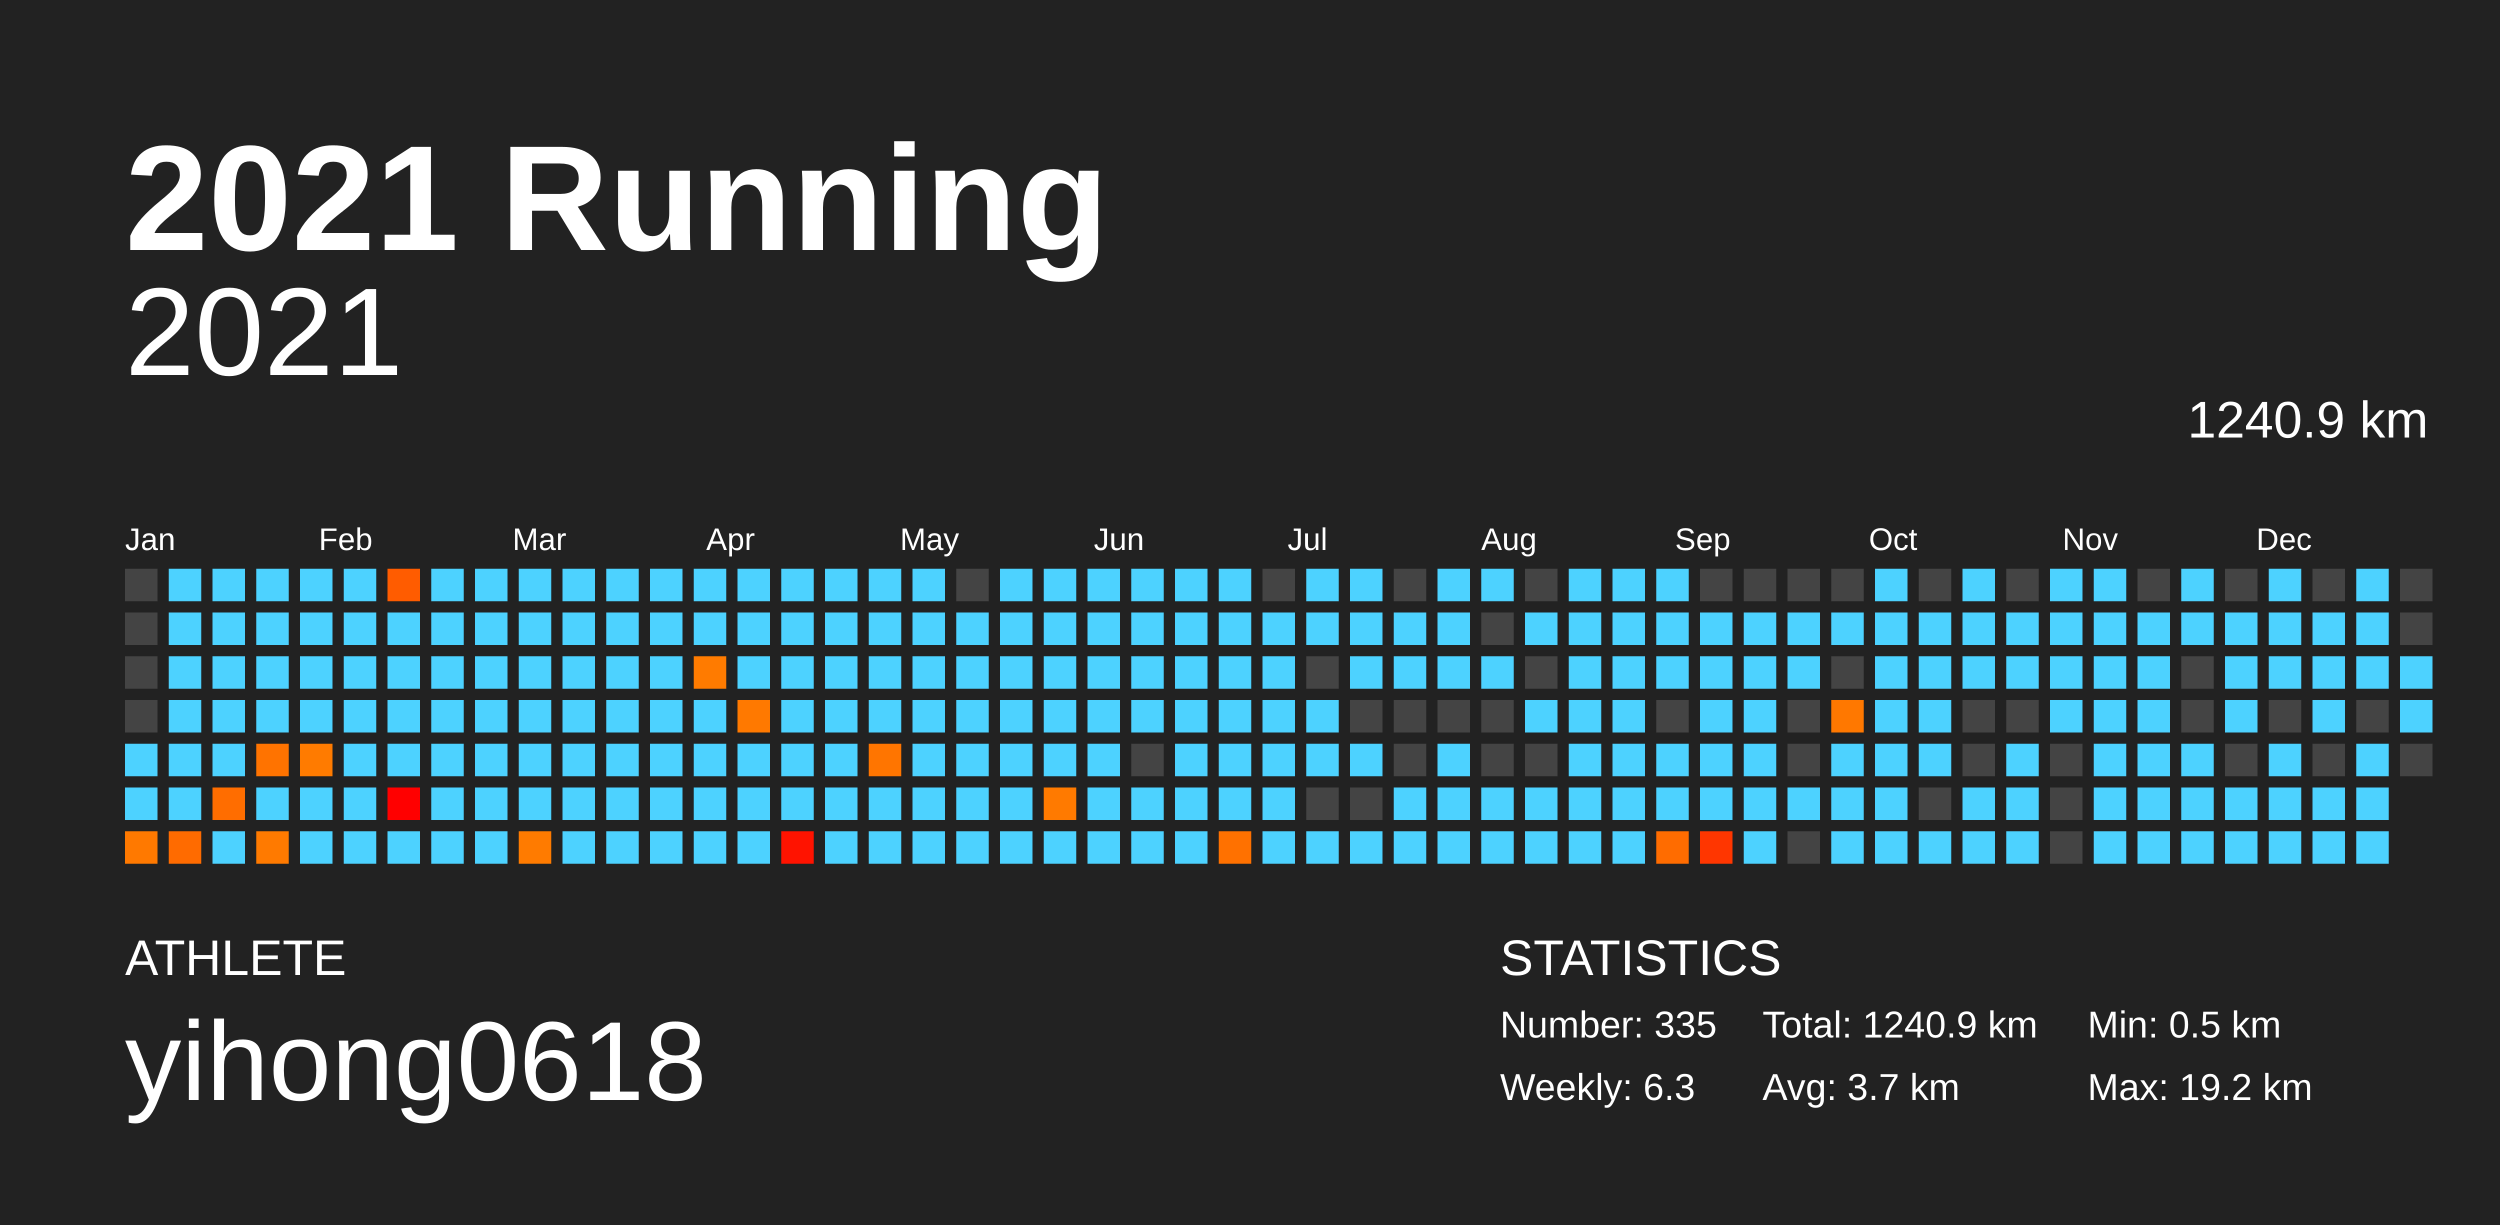
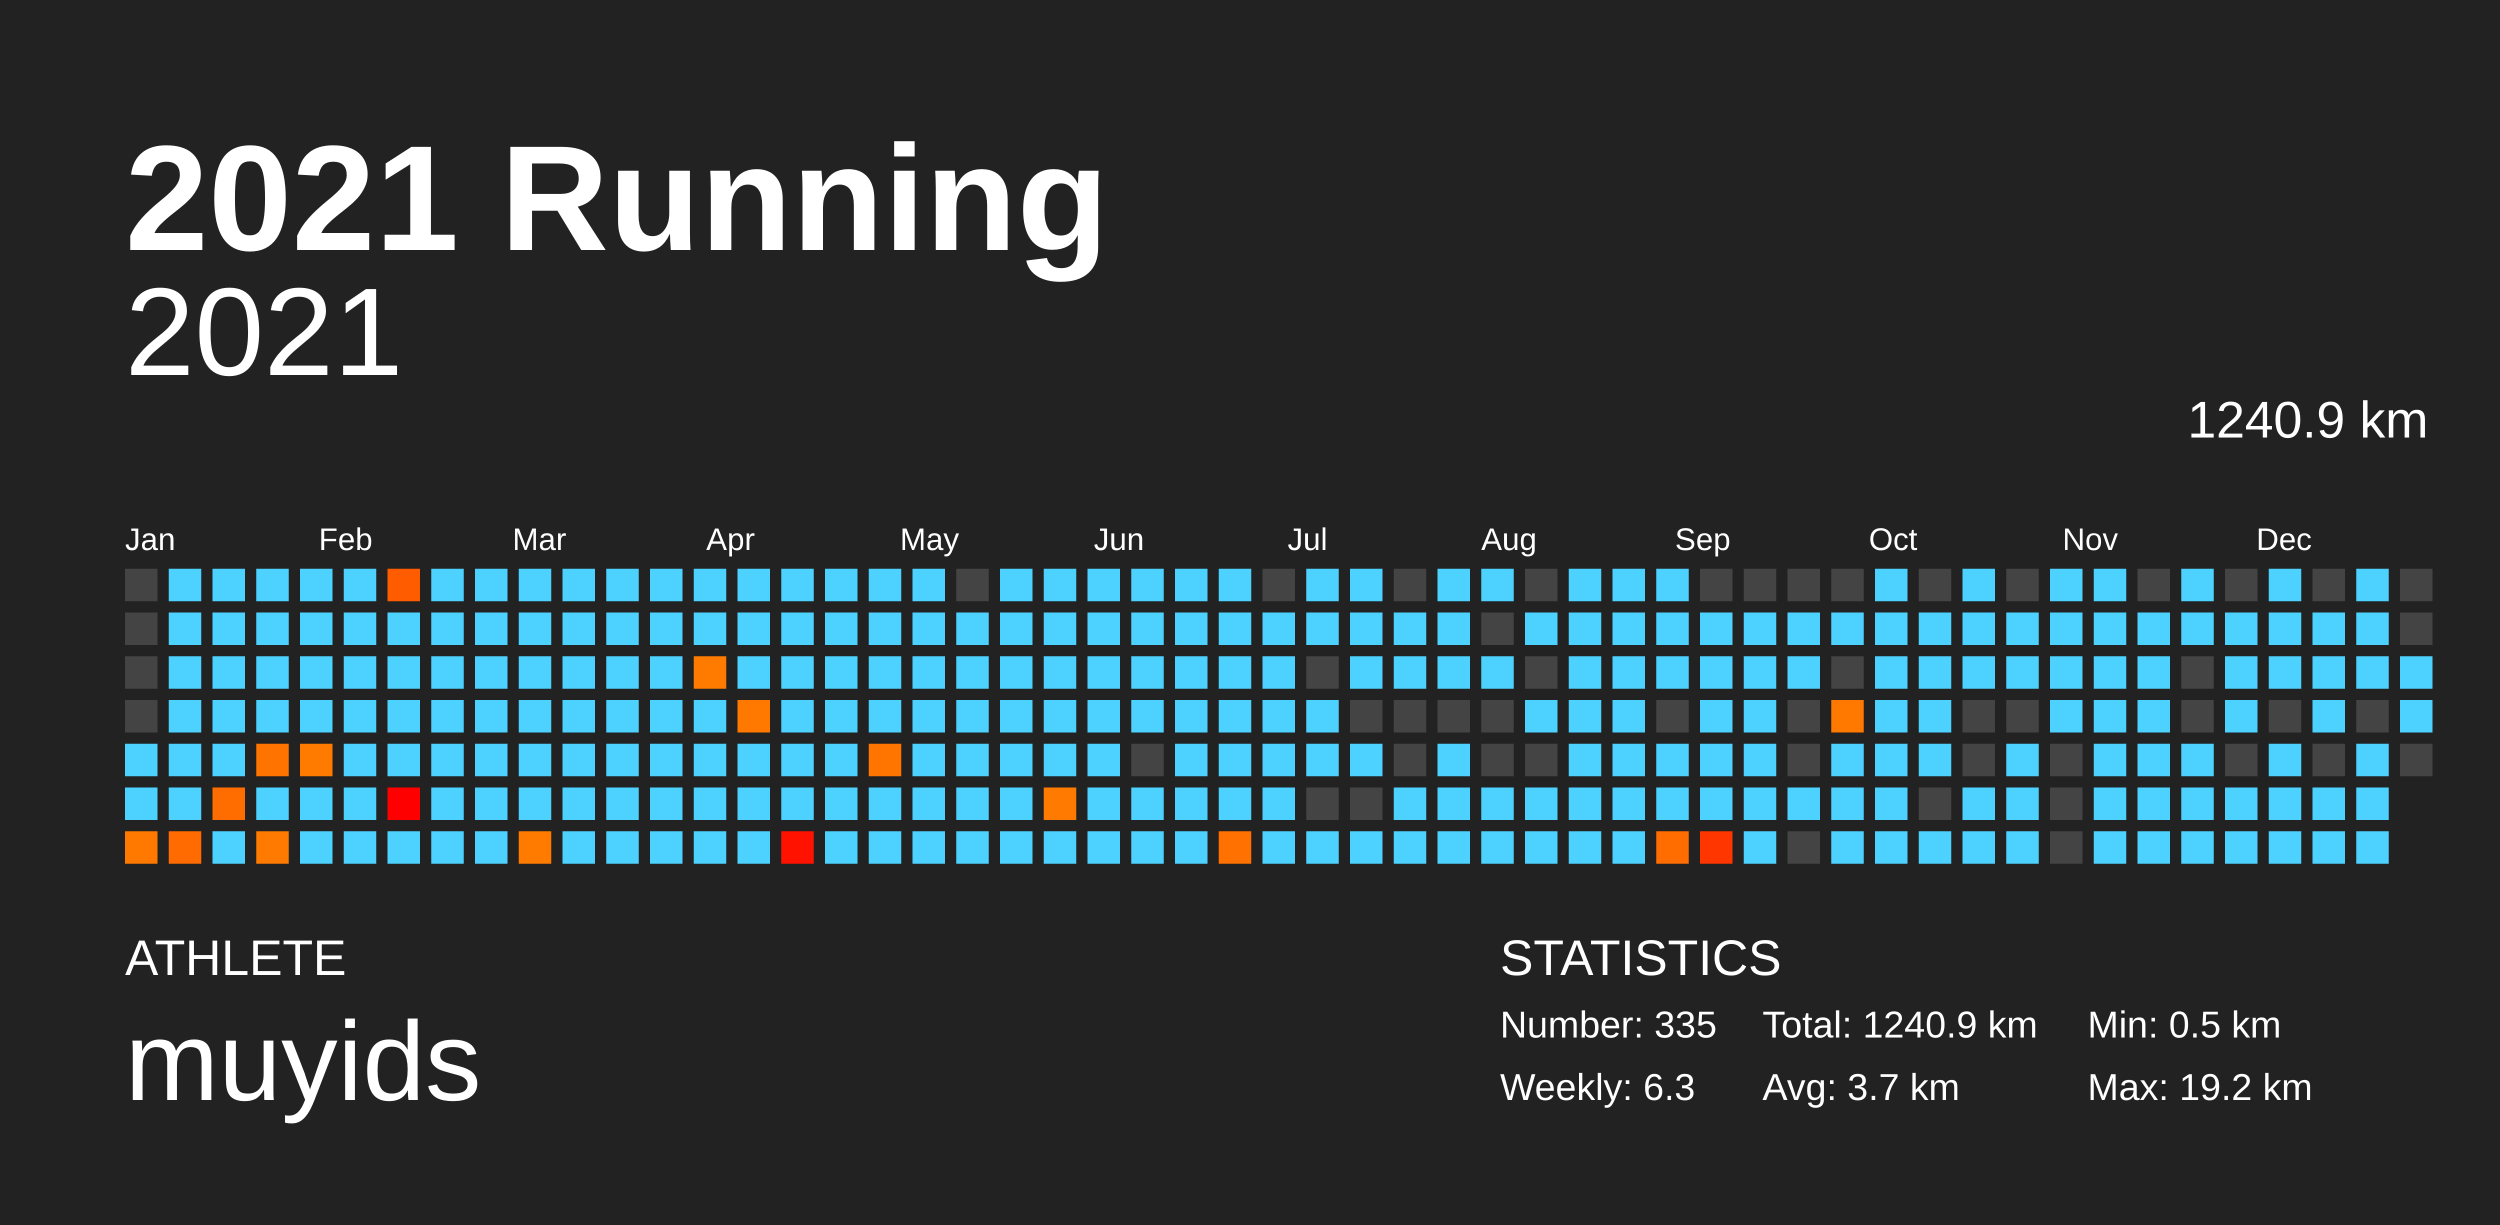
<svg xmlns="http://www.w3.org/2000/svg" baseProfile="full" height="98mm" version="1.1" viewBox="0,0,200,98" width="200mm">
  <defs />
  <rect fill="#222222" height="98" width="200" x="0" y="0" />
  <text fill="#FFFFFF" style="font-size:12px; font-family:Arial; font-weight:bold;" x="10" y="20">2021 Running</text>
  <text fill="#FFFFFF" style="font-size:4px; font-family:Arial" x="10" y="78">ATHLETE</text>
-   <text fill="#FFFFFF" style="font-size:9px; font-family:Arial" x="10" y="88">yihong0618</text>
+   <text fill="#FFFFFF" style="font-size:9px; font-family:Arial" x="10" y="88">muyids</text>
  <text fill="#FFFFFF" style="font-size:4px; font-family:Arial" x="120" y="78">STATISTICS</text>
  <text fill="#FFFFFF" style="font-size:3px; font-family:Arial" x="120" y="83">Number: 335</text>
  <text fill="#FFFFFF" style="font-size:3px; font-family:Arial" x="120" y="88">Weekly: 6.3</text>
  <text fill="#FFFFFF" style="font-size:3px; font-family:Arial" x="141" y="83">Total: 1240.9 km</text>
  <text fill="#FFFFFF" style="font-size:3px; font-family:Arial" x="141" y="88">Avg: 3.7 km</text>
  <text fill="#FFFFFF" style="font-size:3px; font-family:Arial" x="167" y="83">Min: 0.5 km</text>
  <text fill="#FFFFFF" style="font-size:3px; font-family:Arial" x="167" y="88">Max: 19.2 km</text>
  <text alignment-baseline="hanging" fill="#FFFFFF" style="font-size:10.0px; font-family:Arial;" x="10" y="30">2021</text>
  <text alignment-baseline="hanging" fill="#FFFFFF" style="font-size:4.125px; font-family:Arial;" x="175" y="35">1240.9 km</text>
  <text fill="#FFFFFF" style="font-size:2.5px; font-family:Arial" x="10.0" y="44">Jan</text>
  <text fill="#FFFFFF" style="font-size:2.5px; font-family:Arial" x="25.5" y="44">Feb</text>
  <text fill="#FFFFFF" style="font-size:2.5px; font-family:Arial" x="41.0" y="44">Mar</text>
  <text fill="#FFFFFF" style="font-size:2.5px; font-family:Arial" x="56.5" y="44">Apr</text>
  <text fill="#FFFFFF" style="font-size:2.5px; font-family:Arial" x="72.0" y="44">May</text>
  <text fill="#FFFFFF" style="font-size:2.5px; font-family:Arial" x="87.5" y="44">Jun</text>
  <text fill="#FFFFFF" style="font-size:2.5px; font-family:Arial" x="103.0" y="44">Jul</text>
  <text fill="#FFFFFF" style="font-size:2.5px; font-family:Arial" x="118.5" y="44">Aug</text>
  <text fill="#FFFFFF" style="font-size:2.5px; font-family:Arial" x="134.0" y="44">Sep</text>
  <text fill="#FFFFFF" style="font-size:2.5px; font-family:Arial" x="149.5" y="44">Oct</text>
  <text fill="#FFFFFF" style="font-size:2.5px; font-family:Arial" x="165.0" y="44">Nov</text>
  <text fill="#FFFFFF" style="font-size:2.5px; font-family:Arial" x="180.5" y="44">Dec</text>
  <rect fill="#444444" height="2.6" width="2.6" x="10.0" y="45.5" />
  <rect fill="#444444" height="2.6" width="2.6" x="10.0" y="49.0" />
  <rect fill="#444444" height="2.6" width="2.6" x="10.0" y="52.5" />
  <rect fill="#444444" height="2.6" width="2.6" x="10.0" y="56.0" />
  <rect fill="#4dd2ff" height="2.6" width="2.6" x="10.0" y="59.5" />
  <rect fill="#4dd2ff" height="2.6" width="2.6" x="10.0" y="63.0" />
  <rect fill="#ff7900" height="2.6" width="2.6" x="10.0" y="66.5" />
  <rect fill="#4dd2ff" height="2.6" width="2.6" x="13.5" y="45.5" />
  <rect fill="#4dd2ff" height="2.6" width="2.6" x="13.5" y="49.0" />
  <rect fill="#4dd2ff" height="2.6" width="2.6" x="13.5" y="52.5" />
  <rect fill="#4dd2ff" height="2.6" width="2.6" x="13.5" y="56.0" />
  <rect fill="#4dd2ff" height="2.6" width="2.6" x="13.5" y="59.5" />
  <rect fill="#4dd2ff" height="2.6" width="2.6" x="13.5" y="63.0" />
  <rect fill="#ff6b00" height="2.6" width="2.6" x="13.5" y="66.5" />
  <rect fill="#4dd2ff" height="2.6" width="2.6" x="17.0" y="45.5" />
  <rect fill="#4dd2ff" height="2.6" width="2.6" x="17.0" y="49.0" />
  <rect fill="#4dd2ff" height="2.6" width="2.6" x="17.0" y="52.5" />
  <rect fill="#4dd2ff" height="2.6" width="2.6" x="17.0" y="56.0" />
  <rect fill="#4dd2ff" height="2.6" width="2.6" x="17.0" y="59.5" />
  <rect fill="#ff6d00" height="2.6" width="2.6" x="17.0" y="63.0" />
  <rect fill="#4dd2ff" height="2.6" width="2.6" x="17.0" y="66.5" />
  <rect fill="#4dd2ff" height="2.6" width="2.6" x="20.5" y="45.5" />
  <rect fill="#4dd2ff" height="2.6" width="2.6" x="20.5" y="49.0" />
  <rect fill="#4dd2ff" height="2.6" width="2.6" x="20.5" y="52.5" />
  <rect fill="#4dd2ff" height="2.6" width="2.6" x="20.5" y="56.0" />
  <rect fill="#ff7300" height="2.6" width="2.6" x="20.5" y="59.5" />
  <rect fill="#4dd2ff" height="2.6" width="2.6" x="20.5" y="63.0" />
  <rect fill="#ff7a00" height="2.6" width="2.6" x="20.5" y="66.5" />
  <rect fill="#4dd2ff" height="2.6" width="2.6" x="24.0" y="45.5" />
  <rect fill="#4dd2ff" height="2.6" width="2.6" x="24.0" y="49.0" />
  <rect fill="#4dd2ff" height="2.6" width="2.6" x="24.0" y="52.5" />
  <rect fill="#4dd2ff" height="2.6" width="2.6" x="24.0" y="56.0" />
  <rect fill="#ff7b00" height="2.6" width="2.6" x="24.0" y="59.5" />
  <rect fill="#4dd2ff" height="2.6" width="2.6" x="24.0" y="63.0" />
  <rect fill="#4dd2ff" height="2.6" width="2.6" x="24.0" y="66.5" />
  <rect fill="#4dd2ff" height="2.6" width="2.6" x="27.5" y="45.5" />
  <rect fill="#4dd2ff" height="2.6" width="2.6" x="27.5" y="49.0" />
  <rect fill="#4dd2ff" height="2.6" width="2.6" x="27.5" y="52.5" />
  <rect fill="#4dd2ff" height="2.6" width="2.6" x="27.5" y="56.0" />
  <rect fill="#4dd2ff" height="2.6" width="2.6" x="27.5" y="59.5" />
  <rect fill="#4dd2ff" height="2.6" width="2.6" x="27.5" y="63.0" />
  <rect fill="#4dd2ff" height="2.6" width="2.6" x="27.5" y="66.5" />
  <rect fill="#ff5c00" height="2.6" width="2.6" x="31.0" y="45.5" />
  <rect fill="#4dd2ff" height="2.6" width="2.6" x="31.0" y="49.0" />
  <rect fill="#4dd2ff" height="2.6" width="2.6" x="31.0" y="52.5" />
  <rect fill="#4dd2ff" height="2.6" width="2.6" x="31.0" y="56.0" />
  <rect fill="#4dd2ff" height="2.6" width="2.6" x="31.0" y="59.5" />
  <rect fill="#ff0000" height="2.6" width="2.6" x="31.0" y="63.0" />
  <rect fill="#4dd2ff" height="2.6" width="2.6" x="31.0" y="66.5" />
  <rect fill="#4dd2ff" height="2.6" width="2.6" x="34.5" y="45.5" />
  <rect fill="#4dd2ff" height="2.6" width="2.6" x="34.5" y="49.0" />
  <rect fill="#4dd2ff" height="2.6" width="2.6" x="34.5" y="52.5" />
  <rect fill="#4dd2ff" height="2.6" width="2.6" x="34.5" y="56.0" />
  <rect fill="#4dd2ff" height="2.6" width="2.6" x="34.5" y="59.5" />
  <rect fill="#4dd2ff" height="2.6" width="2.6" x="34.5" y="63.0" />
  <rect fill="#4dd2ff" height="2.6" width="2.6" x="34.5" y="66.5" />
  <rect fill="#4dd2ff" height="2.6" width="2.6" x="38.0" y="45.5" />
  <rect fill="#4dd2ff" height="2.6" width="2.6" x="38.0" y="49.0" />
  <rect fill="#4dd2ff" height="2.6" width="2.6" x="38.0" y="52.5" />
  <rect fill="#4dd2ff" height="2.6" width="2.6" x="38.0" y="56.0" />
  <rect fill="#4dd2ff" height="2.6" width="2.6" x="38.0" y="59.5" />
  <rect fill="#4dd2ff" height="2.6" width="2.6" x="38.0" y="63.0" />
  <rect fill="#4dd2ff" height="2.6" width="2.6" x="38.0" y="66.5" />
  <rect fill="#4dd2ff" height="2.6" width="2.6" x="41.5" y="45.5" />
  <rect fill="#4dd2ff" height="2.6" width="2.6" x="41.5" y="49.0" />
  <rect fill="#4dd2ff" height="2.6" width="2.6" x="41.5" y="52.5" />
  <rect fill="#4dd2ff" height="2.6" width="2.6" x="41.5" y="56.0" />
  <rect fill="#4dd2ff" height="2.6" width="2.6" x="41.5" y="59.5" />
  <rect fill="#4dd2ff" height="2.6" width="2.6" x="41.5" y="63.0" />
  <rect fill="#ff7b00" height="2.6" width="2.6" x="41.5" y="66.5" />
  <rect fill="#4dd2ff" height="2.6" width="2.6" x="45.0" y="45.5" />
  <rect fill="#4dd2ff" height="2.6" width="2.6" x="45.0" y="49.0" />
  <rect fill="#4dd2ff" height="2.6" width="2.6" x="45.0" y="52.5" />
  <rect fill="#4dd2ff" height="2.6" width="2.6" x="45.0" y="56.0" />
  <rect fill="#4dd2ff" height="2.6" width="2.6" x="45.0" y="59.5" />
  <rect fill="#4dd2ff" height="2.6" width="2.6" x="45.0" y="63.0" />
  <rect fill="#4dd2ff" height="2.6" width="2.6" x="45.0" y="66.5" />
  <rect fill="#4dd2ff" height="2.6" width="2.6" x="48.5" y="45.5" />
  <rect fill="#4dd2ff" height="2.6" width="2.6" x="48.5" y="49.0" />
  <rect fill="#4dd2ff" height="2.6" width="2.6" x="48.5" y="52.5" />
  <rect fill="#4dd2ff" height="2.6" width="2.6" x="48.5" y="56.0" />
  <rect fill="#4dd2ff" height="2.6" width="2.6" x="48.5" y="59.5" />
  <rect fill="#4dd2ff" height="2.6" width="2.6" x="48.5" y="63.0" />
  <rect fill="#4dd2ff" height="2.6" width="2.6" x="48.5" y="66.5" />
  <rect fill="#4dd2ff" height="2.6" width="2.6" x="52.0" y="45.5" />
  <rect fill="#4dd2ff" height="2.6" width="2.6" x="52.0" y="49.0" />
  <rect fill="#4dd2ff" height="2.6" width="2.6" x="52.0" y="52.5" />
  <rect fill="#4dd2ff" height="2.6" width="2.6" x="52.0" y="56.0" />
  <rect fill="#4dd2ff" height="2.6" width="2.6" x="52.0" y="59.5" />
  <rect fill="#4dd2ff" height="2.6" width="2.6" x="52.0" y="63.0" />
  <rect fill="#4dd2ff" height="2.6" width="2.6" x="52.0" y="66.5" />
  <rect fill="#4dd2ff" height="2.6" width="2.6" x="55.5" y="45.5" />
  <rect fill="#4dd2ff" height="2.6" width="2.6" x="55.5" y="49.0" />
  <rect fill="#ff7b00" height="2.6" width="2.6" x="55.5" y="52.5" />
  <rect fill="#4dd2ff" height="2.6" width="2.6" x="55.5" y="56.0" />
  <rect fill="#4dd2ff" height="2.6" width="2.6" x="55.5" y="59.5" />
  <rect fill="#4dd2ff" height="2.6" width="2.6" x="55.5" y="63.0" />
  <rect fill="#4dd2ff" height="2.6" width="2.6" x="55.5" y="66.5" />
  <rect fill="#4dd2ff" height="2.6" width="2.6" x="59.0" y="45.5" />
  <rect fill="#4dd2ff" height="2.6" width="2.6" x="59.0" y="49.0" />
  <rect fill="#4dd2ff" height="2.6" width="2.6" x="59.0" y="52.5" />
  <rect fill="#ff7900" height="2.6" width="2.6" x="59.0" y="56.0" />
  <rect fill="#4dd2ff" height="2.6" width="2.6" x="59.0" y="59.5" />
  <rect fill="#4dd2ff" height="2.6" width="2.6" x="59.0" y="63.0" />
  <rect fill="#4dd2ff" height="2.6" width="2.6" x="59.0" y="66.5" />
  <rect fill="#4dd2ff" height="2.6" width="2.6" x="62.5" y="45.5" />
  <rect fill="#4dd2ff" height="2.6" width="2.6" x="62.5" y="49.0" />
  <rect fill="#4dd2ff" height="2.6" width="2.6" x="62.5" y="52.5" />
  <rect fill="#4dd2ff" height="2.6" width="2.6" x="62.5" y="56.0" />
  <rect fill="#4dd2ff" height="2.6" width="2.6" x="62.5" y="59.5" />
  <rect fill="#4dd2ff" height="2.6" width="2.6" x="62.5" y="63.0" />
  <rect fill="#ff1300" height="2.6" width="2.6" x="62.5" y="66.5" />
  <rect fill="#4dd2ff" height="2.6" width="2.6" x="66.0" y="45.5" />
  <rect fill="#4dd2ff" height="2.6" width="2.6" x="66.0" y="49.0" />
  <rect fill="#4dd2ff" height="2.6" width="2.6" x="66.0" y="52.5" />
  <rect fill="#4dd2ff" height="2.6" width="2.6" x="66.0" y="56.0" />
  <rect fill="#4dd2ff" height="2.6" width="2.6" x="66.0" y="59.5" />
  <rect fill="#4dd2ff" height="2.6" width="2.6" x="66.0" y="63.0" />
  <rect fill="#4dd2ff" height="2.6" width="2.6" x="66.0" y="66.5" />
  <rect fill="#4dd2ff" height="2.6" width="2.6" x="69.5" y="45.5" />
  <rect fill="#4dd2ff" height="2.6" width="2.6" x="69.5" y="49.0" />
  <rect fill="#4dd2ff" height="2.6" width="2.6" x="69.5" y="52.5" />
  <rect fill="#4dd2ff" height="2.6" width="2.6" x="69.5" y="56.0" />
  <rect fill="#ff7500" height="2.6" width="2.6" x="69.5" y="59.5" />
  <rect fill="#4dd2ff" height="2.6" width="2.6" x="69.5" y="63.0" />
  <rect fill="#4dd2ff" height="2.6" width="2.6" x="69.5" y="66.5" />
  <rect fill="#4dd2ff" height="2.6" width="2.6" x="73.0" y="45.5" />
  <rect fill="#4dd2ff" height="2.6" width="2.6" x="73.0" y="49.0" />
  <rect fill="#4dd2ff" height="2.6" width="2.6" x="73.0" y="52.5" />
  <rect fill="#4dd2ff" height="2.6" width="2.6" x="73.0" y="56.0" />
  <rect fill="#4dd2ff" height="2.6" width="2.6" x="73.0" y="59.5" />
  <rect fill="#4dd2ff" height="2.6" width="2.6" x="73.0" y="63.0" />
  <rect fill="#4dd2ff" height="2.6" width="2.6" x="73.0" y="66.5" />
  <rect fill="#444444" height="2.6" width="2.6" x="76.5" y="45.5" />
  <rect fill="#4dd2ff" height="2.6" width="2.6" x="76.5" y="49.0" />
  <rect fill="#4dd2ff" height="2.6" width="2.6" x="76.5" y="52.5" />
  <rect fill="#4dd2ff" height="2.6" width="2.6" x="76.5" y="56.0" />
  <rect fill="#4dd2ff" height="2.6" width="2.6" x="76.5" y="59.5" />
  <rect fill="#4dd2ff" height="2.6" width="2.6" x="76.5" y="63.0" />
  <rect fill="#4dd2ff" height="2.6" width="2.6" x="76.5" y="66.5" />
  <rect fill="#4dd2ff" height="2.6" width="2.6" x="80.0" y="45.5" />
  <rect fill="#4dd2ff" height="2.6" width="2.6" x="80.0" y="49.0" />
  <rect fill="#4dd2ff" height="2.6" width="2.6" x="80.0" y="52.5" />
  <rect fill="#4dd2ff" height="2.6" width="2.6" x="80.0" y="56.0" />
  <rect fill="#4dd2ff" height="2.6" width="2.6" x="80.0" y="59.5" />
  <rect fill="#4dd2ff" height="2.6" width="2.6" x="80.0" y="63.0" />
  <rect fill="#4dd2ff" height="2.6" width="2.6" x="80.0" y="66.5" />
  <rect fill="#4dd2ff" height="2.6" width="2.6" x="83.5" y="45.5" />
  <rect fill="#4dd2ff" height="2.6" width="2.6" x="83.5" y="49.0" />
  <rect fill="#4dd2ff" height="2.6" width="2.6" x="83.5" y="52.5" />
  <rect fill="#4dd2ff" height="2.6" width="2.6" x="83.5" y="56.0" />
  <rect fill="#4dd2ff" height="2.6" width="2.6" x="83.5" y="59.5" />
  <rect fill="#ff7a00" height="2.6" width="2.6" x="83.5" y="63.0" />
  <rect fill="#4dd2ff" height="2.6" width="2.6" x="83.5" y="66.5" />
  <rect fill="#4dd2ff" height="2.6" width="2.6" x="87.0" y="45.5" />
  <rect fill="#4dd2ff" height="2.6" width="2.6" x="87.0" y="49.0" />
  <rect fill="#4dd2ff" height="2.6" width="2.6" x="87.0" y="52.5" />
  <rect fill="#4dd2ff" height="2.6" width="2.6" x="87.0" y="56.0" />
  <rect fill="#4dd2ff" height="2.6" width="2.6" x="87.0" y="59.5" />
  <rect fill="#4dd2ff" height="2.6" width="2.6" x="87.0" y="63.0" />
  <rect fill="#4dd2ff" height="2.6" width="2.6" x="87.0" y="66.5" />
  <rect fill="#4dd2ff" height="2.6" width="2.6" x="90.5" y="45.5" />
  <rect fill="#4dd2ff" height="2.6" width="2.6" x="90.5" y="49.0" />
  <rect fill="#4dd2ff" height="2.6" width="2.6" x="90.5" y="52.5" />
  <rect fill="#4dd2ff" height="2.6" width="2.6" x="90.5" y="56.0" />
  <rect fill="#444444" height="2.6" width="2.6" x="90.5" y="59.5" />
  <rect fill="#4dd2ff" height="2.6" width="2.6" x="90.5" y="63.0" />
  <rect fill="#4dd2ff" height="2.6" width="2.6" x="90.5" y="66.5" />
  <rect fill="#4dd2ff" height="2.6" width="2.6" x="94.0" y="45.5" />
  <rect fill="#4dd2ff" height="2.6" width="2.6" x="94.0" y="49.0" />
  <rect fill="#4dd2ff" height="2.6" width="2.6" x="94.0" y="52.5" />
  <rect fill="#4dd2ff" height="2.6" width="2.6" x="94.0" y="56.0" />
  <rect fill="#4dd2ff" height="2.6" width="2.6" x="94.0" y="59.5" />
  <rect fill="#4dd2ff" height="2.6" width="2.6" x="94.0" y="63.0" />
  <rect fill="#4dd2ff" height="2.6" width="2.6" x="94.0" y="66.5" />
  <rect fill="#4dd2ff" height="2.6" width="2.6" x="97.5" y="45.5" />
  <rect fill="#4dd2ff" height="2.6" width="2.6" x="97.5" y="49.0" />
  <rect fill="#4dd2ff" height="2.6" width="2.6" x="97.5" y="52.5" />
  <rect fill="#4dd2ff" height="2.6" width="2.6" x="97.5" y="56.0" />
  <rect fill="#4dd2ff" height="2.6" width="2.6" x="97.5" y="59.5" />
  <rect fill="#4dd2ff" height="2.6" width="2.6" x="97.5" y="63.0" />
  <rect fill="#ff7100" height="2.6" width="2.6" x="97.5" y="66.5" />
  <rect fill="#444444" height="2.6" width="2.6" x="101.0" y="45.5" />
  <rect fill="#4dd2ff" height="2.6" width="2.6" x="101.0" y="49.0" />
  <rect fill="#4dd2ff" height="2.6" width="2.6" x="101.0" y="52.5" />
  <rect fill="#4dd2ff" height="2.6" width="2.6" x="101.0" y="56.0" />
  <rect fill="#4dd2ff" height="2.6" width="2.6" x="101.0" y="59.5" />
  <rect fill="#4dd2ff" height="2.6" width="2.6" x="101.0" y="63.0" />
  <rect fill="#4dd2ff" height="2.6" width="2.6" x="101.0" y="66.5" />
  <rect fill="#4dd2ff" height="2.6" width="2.6" x="104.5" y="45.5" />
  <rect fill="#4dd2ff" height="2.6" width="2.6" x="104.5" y="49.0" />
  <rect fill="#444444" height="2.6" width="2.6" x="104.5" y="52.5" />
  <rect fill="#4dd2ff" height="2.6" width="2.6" x="104.5" y="56.0" />
  <rect fill="#4dd2ff" height="2.6" width="2.6" x="104.5" y="59.5" />
  <rect fill="#444444" height="2.6" width="2.6" x="104.5" y="63.0" />
  <rect fill="#4dd2ff" height="2.6" width="2.6" x="104.5" y="66.5" />
  <rect fill="#4dd2ff" height="2.6" width="2.6" x="108.0" y="45.5" />
  <rect fill="#4dd2ff" height="2.6" width="2.6" x="108.0" y="49.0" />
  <rect fill="#4dd2ff" height="2.6" width="2.6" x="108.0" y="52.5" />
  <rect fill="#444444" height="2.6" width="2.6" x="108.0" y="56.0" />
  <rect fill="#4dd2ff" height="2.6" width="2.6" x="108.0" y="59.5" />
  <rect fill="#444444" height="2.6" width="2.6" x="108.0" y="63.0" />
  <rect fill="#4dd2ff" height="2.6" width="2.6" x="108.0" y="66.5" />
  <rect fill="#444444" height="2.6" width="2.6" x="111.5" y="45.5" />
  <rect fill="#4dd2ff" height="2.6" width="2.6" x="111.5" y="49.0" />
  <rect fill="#4dd2ff" height="2.6" width="2.6" x="111.5" y="52.5" />
  <rect fill="#444444" height="2.6" width="2.6" x="111.5" y="56.0" />
  <rect fill="#444444" height="2.6" width="2.6" x="111.5" y="59.5" />
  <rect fill="#4dd2ff" height="2.6" width="2.6" x="111.5" y="63.0" />
  <rect fill="#4dd2ff" height="2.6" width="2.6" x="111.5" y="66.5" />
  <rect fill="#4dd2ff" height="2.6" width="2.6" x="115.0" y="45.5" />
  <rect fill="#4dd2ff" height="2.6" width="2.6" x="115.0" y="49.0" />
  <rect fill="#4dd2ff" height="2.6" width="2.6" x="115.0" y="52.5" />
  <rect fill="#444444" height="2.6" width="2.6" x="115.0" y="56.0" />
  <rect fill="#4dd2ff" height="2.6" width="2.6" x="115.0" y="59.5" />
  <rect fill="#4dd2ff" height="2.6" width="2.6" x="115.0" y="63.0" />
  <rect fill="#4dd2ff" height="2.6" width="2.6" x="115.0" y="66.5" />
  <rect fill="#4dd2ff" height="2.6" width="2.6" x="118.5" y="45.5" />
  <rect fill="#444444" height="2.6" width="2.6" x="118.5" y="49.0" />
  <rect fill="#4dd2ff" height="2.6" width="2.6" x="118.5" y="52.5" />
  <rect fill="#444444" height="2.6" width="2.6" x="118.5" y="56.0" />
  <rect fill="#444444" height="2.6" width="2.6" x="118.5" y="59.5" />
  <rect fill="#4dd2ff" height="2.6" width="2.6" x="118.5" y="63.0" />
  <rect fill="#4dd2ff" height="2.6" width="2.6" x="118.5" y="66.5" />
  <rect fill="#444444" height="2.6" width="2.6" x="122.0" y="45.5" />
  <rect fill="#4dd2ff" height="2.6" width="2.6" x="122.0" y="49.0" />
  <rect fill="#444444" height="2.6" width="2.6" x="122.0" y="52.5" />
  <rect fill="#4dd2ff" height="2.6" width="2.6" x="122.0" y="56.0" />
  <rect fill="#444444" height="2.6" width="2.6" x="122.0" y="59.5" />
  <rect fill="#4dd2ff" height="2.6" width="2.6" x="122.0" y="63.0" />
  <rect fill="#4dd2ff" height="2.6" width="2.6" x="122.0" y="66.5" />
  <rect fill="#4dd2ff" height="2.6" width="2.6" x="125.5" y="45.5" />
  <rect fill="#4dd2ff" height="2.6" width="2.6" x="125.5" y="49.0" />
  <rect fill="#4dd2ff" height="2.6" width="2.6" x="125.5" y="52.5" />
  <rect fill="#4dd2ff" height="2.6" width="2.6" x="125.5" y="56.0" />
  <rect fill="#4dd2ff" height="2.6" width="2.6" x="125.5" y="59.5" />
  <rect fill="#4dd2ff" height="2.6" width="2.6" x="125.5" y="63.0" />
  <rect fill="#4dd2ff" height="2.6" width="2.6" x="125.5" y="66.5" />
  <rect fill="#4dd2ff" height="2.6" width="2.6" x="129.0" y="45.5" />
  <rect fill="#4dd2ff" height="2.6" width="2.6" x="129.0" y="49.0" />
  <rect fill="#4dd2ff" height="2.6" width="2.6" x="129.0" y="52.5" />
  <rect fill="#4dd2ff" height="2.6" width="2.6" x="129.0" y="56.0" />
  <rect fill="#4dd2ff" height="2.6" width="2.6" x="129.0" y="59.5" />
  <rect fill="#4dd2ff" height="2.6" width="2.6" x="129.0" y="63.0" />
  <rect fill="#4dd2ff" height="2.6" width="2.6" x="129.0" y="66.5" />
  <rect fill="#4dd2ff" height="2.6" width="2.6" x="132.5" y="45.5" />
  <rect fill="#4dd2ff" height="2.6" width="2.6" x="132.5" y="49.0" />
  <rect fill="#4dd2ff" height="2.6" width="2.6" x="132.5" y="52.5" />
  <rect fill="#444444" height="2.6" width="2.6" x="132.5" y="56.0" />
  <rect fill="#4dd2ff" height="2.6" width="2.6" x="132.5" y="59.5" />
  <rect fill="#4dd2ff" height="2.6" width="2.6" x="132.5" y="63.0" />
  <rect fill="#ff6c00" height="2.6" width="2.6" x="132.5" y="66.5" />
  <rect fill="#444444" height="2.6" width="2.6" x="136.0" y="45.5" />
  <rect fill="#4dd2ff" height="2.6" width="2.6" x="136.0" y="49.0" />
  <rect fill="#4dd2ff" height="2.6" width="2.6" x="136.0" y="52.5" />
  <rect fill="#4dd2ff" height="2.6" width="2.6" x="136.0" y="56.0" />
  <rect fill="#4dd2ff" height="2.6" width="2.6" x="136.0" y="59.5" />
  <rect fill="#4dd2ff" height="2.6" width="2.6" x="136.0" y="63.0" />
  <rect fill="#ff3600" height="2.6" width="2.6" x="136.0" y="66.5" />
  <rect fill="#444444" height="2.6" width="2.6" x="139.5" y="45.5" />
  <rect fill="#4dd2ff" height="2.6" width="2.6" x="139.5" y="49.0" />
  <rect fill="#4dd2ff" height="2.6" width="2.6" x="139.5" y="52.5" />
  <rect fill="#4dd2ff" height="2.6" width="2.6" x="139.5" y="56.0" />
  <rect fill="#4dd2ff" height="2.6" width="2.6" x="139.5" y="59.5" />
  <rect fill="#4dd2ff" height="2.6" width="2.6" x="139.5" y="63.0" />
  <rect fill="#4dd2ff" height="2.6" width="2.6" x="139.5" y="66.5" />
  <rect fill="#444444" height="2.6" width="2.6" x="143.0" y="45.5" />
  <rect fill="#4dd2ff" height="2.6" width="2.6" x="143.0" y="49.0" />
  <rect fill="#4dd2ff" height="2.6" width="2.6" x="143.0" y="52.5" />
  <rect fill="#444444" height="2.6" width="2.6" x="143.0" y="56.0" />
  <rect fill="#444444" height="2.6" width="2.6" x="143.0" y="59.5" />
  <rect fill="#4dd2ff" height="2.6" width="2.6" x="143.0" y="63.0" />
  <rect fill="#444444" height="2.6" width="2.6" x="143.0" y="66.5" />
  <rect fill="#444444" height="2.6" width="2.6" x="146.5" y="45.5" />
  <rect fill="#4dd2ff" height="2.6" width="2.6" x="146.5" y="49.0" />
  <rect fill="#444444" height="2.6" width="2.6" x="146.5" y="52.5" />
  <rect fill="#ff7800" height="2.6" width="2.6" x="146.5" y="56.0" />
  <rect fill="#4dd2ff" height="2.6" width="2.6" x="146.5" y="59.5" />
  <rect fill="#4dd2ff" height="2.6" width="2.6" x="146.5" y="63.0" />
  <rect fill="#4dd2ff" height="2.6" width="2.6" x="146.5" y="66.5" />
  <rect fill="#4dd2ff" height="2.6" width="2.6" x="150.0" y="45.5" />
  <rect fill="#4dd2ff" height="2.6" width="2.6" x="150.0" y="49.0" />
  <rect fill="#4dd2ff" height="2.6" width="2.6" x="150.0" y="52.5" />
  <rect fill="#4dd2ff" height="2.6" width="2.6" x="150.0" y="56.0" />
  <rect fill="#4dd2ff" height="2.6" width="2.6" x="150.0" y="59.5" />
  <rect fill="#4dd2ff" height="2.6" width="2.6" x="150.0" y="63.0" />
  <rect fill="#4dd2ff" height="2.6" width="2.6" x="150.0" y="66.5" />
  <rect fill="#444444" height="2.6" width="2.6" x="153.5" y="45.5" />
  <rect fill="#4dd2ff" height="2.6" width="2.6" x="153.5" y="49.0" />
  <rect fill="#4dd2ff" height="2.6" width="2.6" x="153.5" y="52.5" />
  <rect fill="#4dd2ff" height="2.6" width="2.6" x="153.5" y="56.0" />
  <rect fill="#4dd2ff" height="2.6" width="2.6" x="153.5" y="59.5" />
  <rect fill="#444444" height="2.6" width="2.6" x="153.5" y="63.0" />
  <rect fill="#4dd2ff" height="2.6" width="2.6" x="153.5" y="66.5" />
  <rect fill="#4dd2ff" height="2.6" width="2.6" x="157.0" y="45.5" />
  <rect fill="#4dd2ff" height="2.6" width="2.6" x="157.0" y="49.0" />
  <rect fill="#4dd2ff" height="2.6" width="2.6" x="157.0" y="52.5" />
  <rect fill="#444444" height="2.6" width="2.6" x="157.0" y="56.0" />
  <rect fill="#444444" height="2.6" width="2.6" x="157.0" y="59.5" />
  <rect fill="#4dd2ff" height="2.6" width="2.6" x="157.0" y="63.0" />
  <rect fill="#4dd2ff" height="2.6" width="2.6" x="157.0" y="66.5" />
  <rect fill="#444444" height="2.6" width="2.6" x="160.5" y="45.5" />
  <rect fill="#4dd2ff" height="2.6" width="2.6" x="160.5" y="49.0" />
  <rect fill="#4dd2ff" height="2.6" width="2.6" x="160.5" y="52.5" />
  <rect fill="#444444" height="2.6" width="2.6" x="160.5" y="56.0" />
  <rect fill="#4dd2ff" height="2.6" width="2.6" x="160.5" y="59.5" />
  <rect fill="#4dd2ff" height="2.6" width="2.6" x="160.5" y="63.0" />
  <rect fill="#4dd2ff" height="2.6" width="2.6" x="160.5" y="66.5" />
  <rect fill="#4dd2ff" height="2.6" width="2.6" x="164.0" y="45.5" />
  <rect fill="#4dd2ff" height="2.6" width="2.6" x="164.0" y="49.0" />
  <rect fill="#4dd2ff" height="2.6" width="2.6" x="164.0" y="52.5" />
  <rect fill="#4dd2ff" height="2.6" width="2.6" x="164.0" y="56.0" />
  <rect fill="#444444" height="2.6" width="2.6" x="164.0" y="59.5" />
  <rect fill="#444444" height="2.6" width="2.6" x="164.0" y="63.0" />
  <rect fill="#444444" height="2.6" width="2.6" x="164.0" y="66.5" />
  <rect fill="#4dd2ff" height="2.6" width="2.6" x="167.5" y="45.5" />
  <rect fill="#4dd2ff" height="2.6" width="2.6" x="167.5" y="49.0" />
  <rect fill="#4dd2ff" height="2.6" width="2.6" x="167.5" y="52.5" />
  <rect fill="#4dd2ff" height="2.6" width="2.6" x="167.5" y="56.0" />
  <rect fill="#4dd2ff" height="2.6" width="2.6" x="167.5" y="59.5" />
  <rect fill="#4dd2ff" height="2.6" width="2.6" x="167.5" y="63.0" />
  <rect fill="#4dd2ff" height="2.6" width="2.6" x="167.5" y="66.5" />
  <rect fill="#444444" height="2.6" width="2.6" x="171.0" y="45.5" />
  <rect fill="#4dd2ff" height="2.6" width="2.6" x="171.0" y="49.0" />
  <rect fill="#4dd2ff" height="2.6" width="2.6" x="171.0" y="52.5" />
  <rect fill="#4dd2ff" height="2.6" width="2.6" x="171.0" y="56.0" />
  <rect fill="#4dd2ff" height="2.6" width="2.6" x="171.0" y="59.5" />
  <rect fill="#4dd2ff" height="2.6" width="2.6" x="171.0" y="63.0" />
  <rect fill="#4dd2ff" height="2.6" width="2.6" x="171.0" y="66.5" />
  <rect fill="#4dd2ff" height="2.6" width="2.6" x="174.5" y="45.5" />
  <rect fill="#4dd2ff" height="2.6" width="2.6" x="174.5" y="49.0" />
  <rect fill="#444444" height="2.6" width="2.6" x="174.5" y="52.5" />
  <rect fill="#444444" height="2.6" width="2.6" x="174.5" y="56.0" />
  <rect fill="#4dd2ff" height="2.6" width="2.6" x="174.5" y="59.5" />
  <rect fill="#4dd2ff" height="2.6" width="2.6" x="174.5" y="63.0" />
  <rect fill="#4dd2ff" height="2.6" width="2.6" x="174.5" y="66.5" />
  <rect fill="#444444" height="2.6" width="2.6" x="178.0" y="45.5" />
  <rect fill="#4dd2ff" height="2.6" width="2.6" x="178.0" y="49.0" />
  <rect fill="#4dd2ff" height="2.6" width="2.6" x="178.0" y="52.5" />
  <rect fill="#4dd2ff" height="2.6" width="2.6" x="178.0" y="56.0" />
  <rect fill="#444444" height="2.6" width="2.6" x="178.0" y="59.5" />
  <rect fill="#4dd2ff" height="2.6" width="2.6" x="178.0" y="63.0" />
  <rect fill="#4dd2ff" height="2.6" width="2.6" x="178.0" y="66.5" />
  <rect fill="#4dd2ff" height="2.6" width="2.6" x="181.5" y="45.5" />
  <rect fill="#4dd2ff" height="2.6" width="2.6" x="181.5" y="49.0" />
  <rect fill="#4dd2ff" height="2.6" width="2.6" x="181.5" y="52.5" />
  <rect fill="#444444" height="2.6" width="2.6" x="181.5" y="56.0" />
  <rect fill="#4dd2ff" height="2.6" width="2.6" x="181.5" y="59.5" />
  <rect fill="#4dd2ff" height="2.6" width="2.6" x="181.5" y="63.0" />
  <rect fill="#4dd2ff" height="2.6" width="2.6" x="181.5" y="66.5" />
  <rect fill="#444444" height="2.6" width="2.6" x="185.0" y="45.5" />
  <rect fill="#4dd2ff" height="2.6" width="2.6" x="185.0" y="49.0" />
  <rect fill="#4dd2ff" height="2.6" width="2.6" x="185.0" y="52.5" />
  <rect fill="#4dd2ff" height="2.6" width="2.6" x="185.0" y="56.0" />
  <rect fill="#444444" height="2.6" width="2.6" x="185.0" y="59.5" />
  <rect fill="#4dd2ff" height="2.6" width="2.6" x="185.0" y="63.0" />
  <rect fill="#4dd2ff" height="2.6" width="2.6" x="185.0" y="66.5" />
  <rect fill="#4dd2ff" height="2.6" width="2.6" x="188.5" y="45.5" />
  <rect fill="#4dd2ff" height="2.6" width="2.6" x="188.5" y="49.0" />
  <rect fill="#4dd2ff" height="2.6" width="2.6" x="188.5" y="52.5" />
  <rect fill="#444444" height="2.6" width="2.6" x="188.5" y="56.0" />
  <rect fill="#4dd2ff" height="2.6" width="2.6" x="188.5" y="59.5" />
  <rect fill="#4dd2ff" height="2.6" width="2.6" x="188.5" y="63.0" />
  <rect fill="#4dd2ff" height="2.6" width="2.6" x="188.5" y="66.5" />
  <rect fill="#444444" height="2.6" width="2.6" x="192.0" y="45.5" />
  <rect fill="#444444" height="2.6" width="2.6" x="192.0" y="49.0" />
  <rect fill="#4dd2ff" height="2.6" width="2.6" x="192.0" y="52.5" />
  <rect fill="#4dd2ff" height="2.6" width="2.6" x="192.0" y="56.0" />
  <rect fill="#444444" height="2.6" width="2.6" x="192.0" y="59.5" />
</svg>
